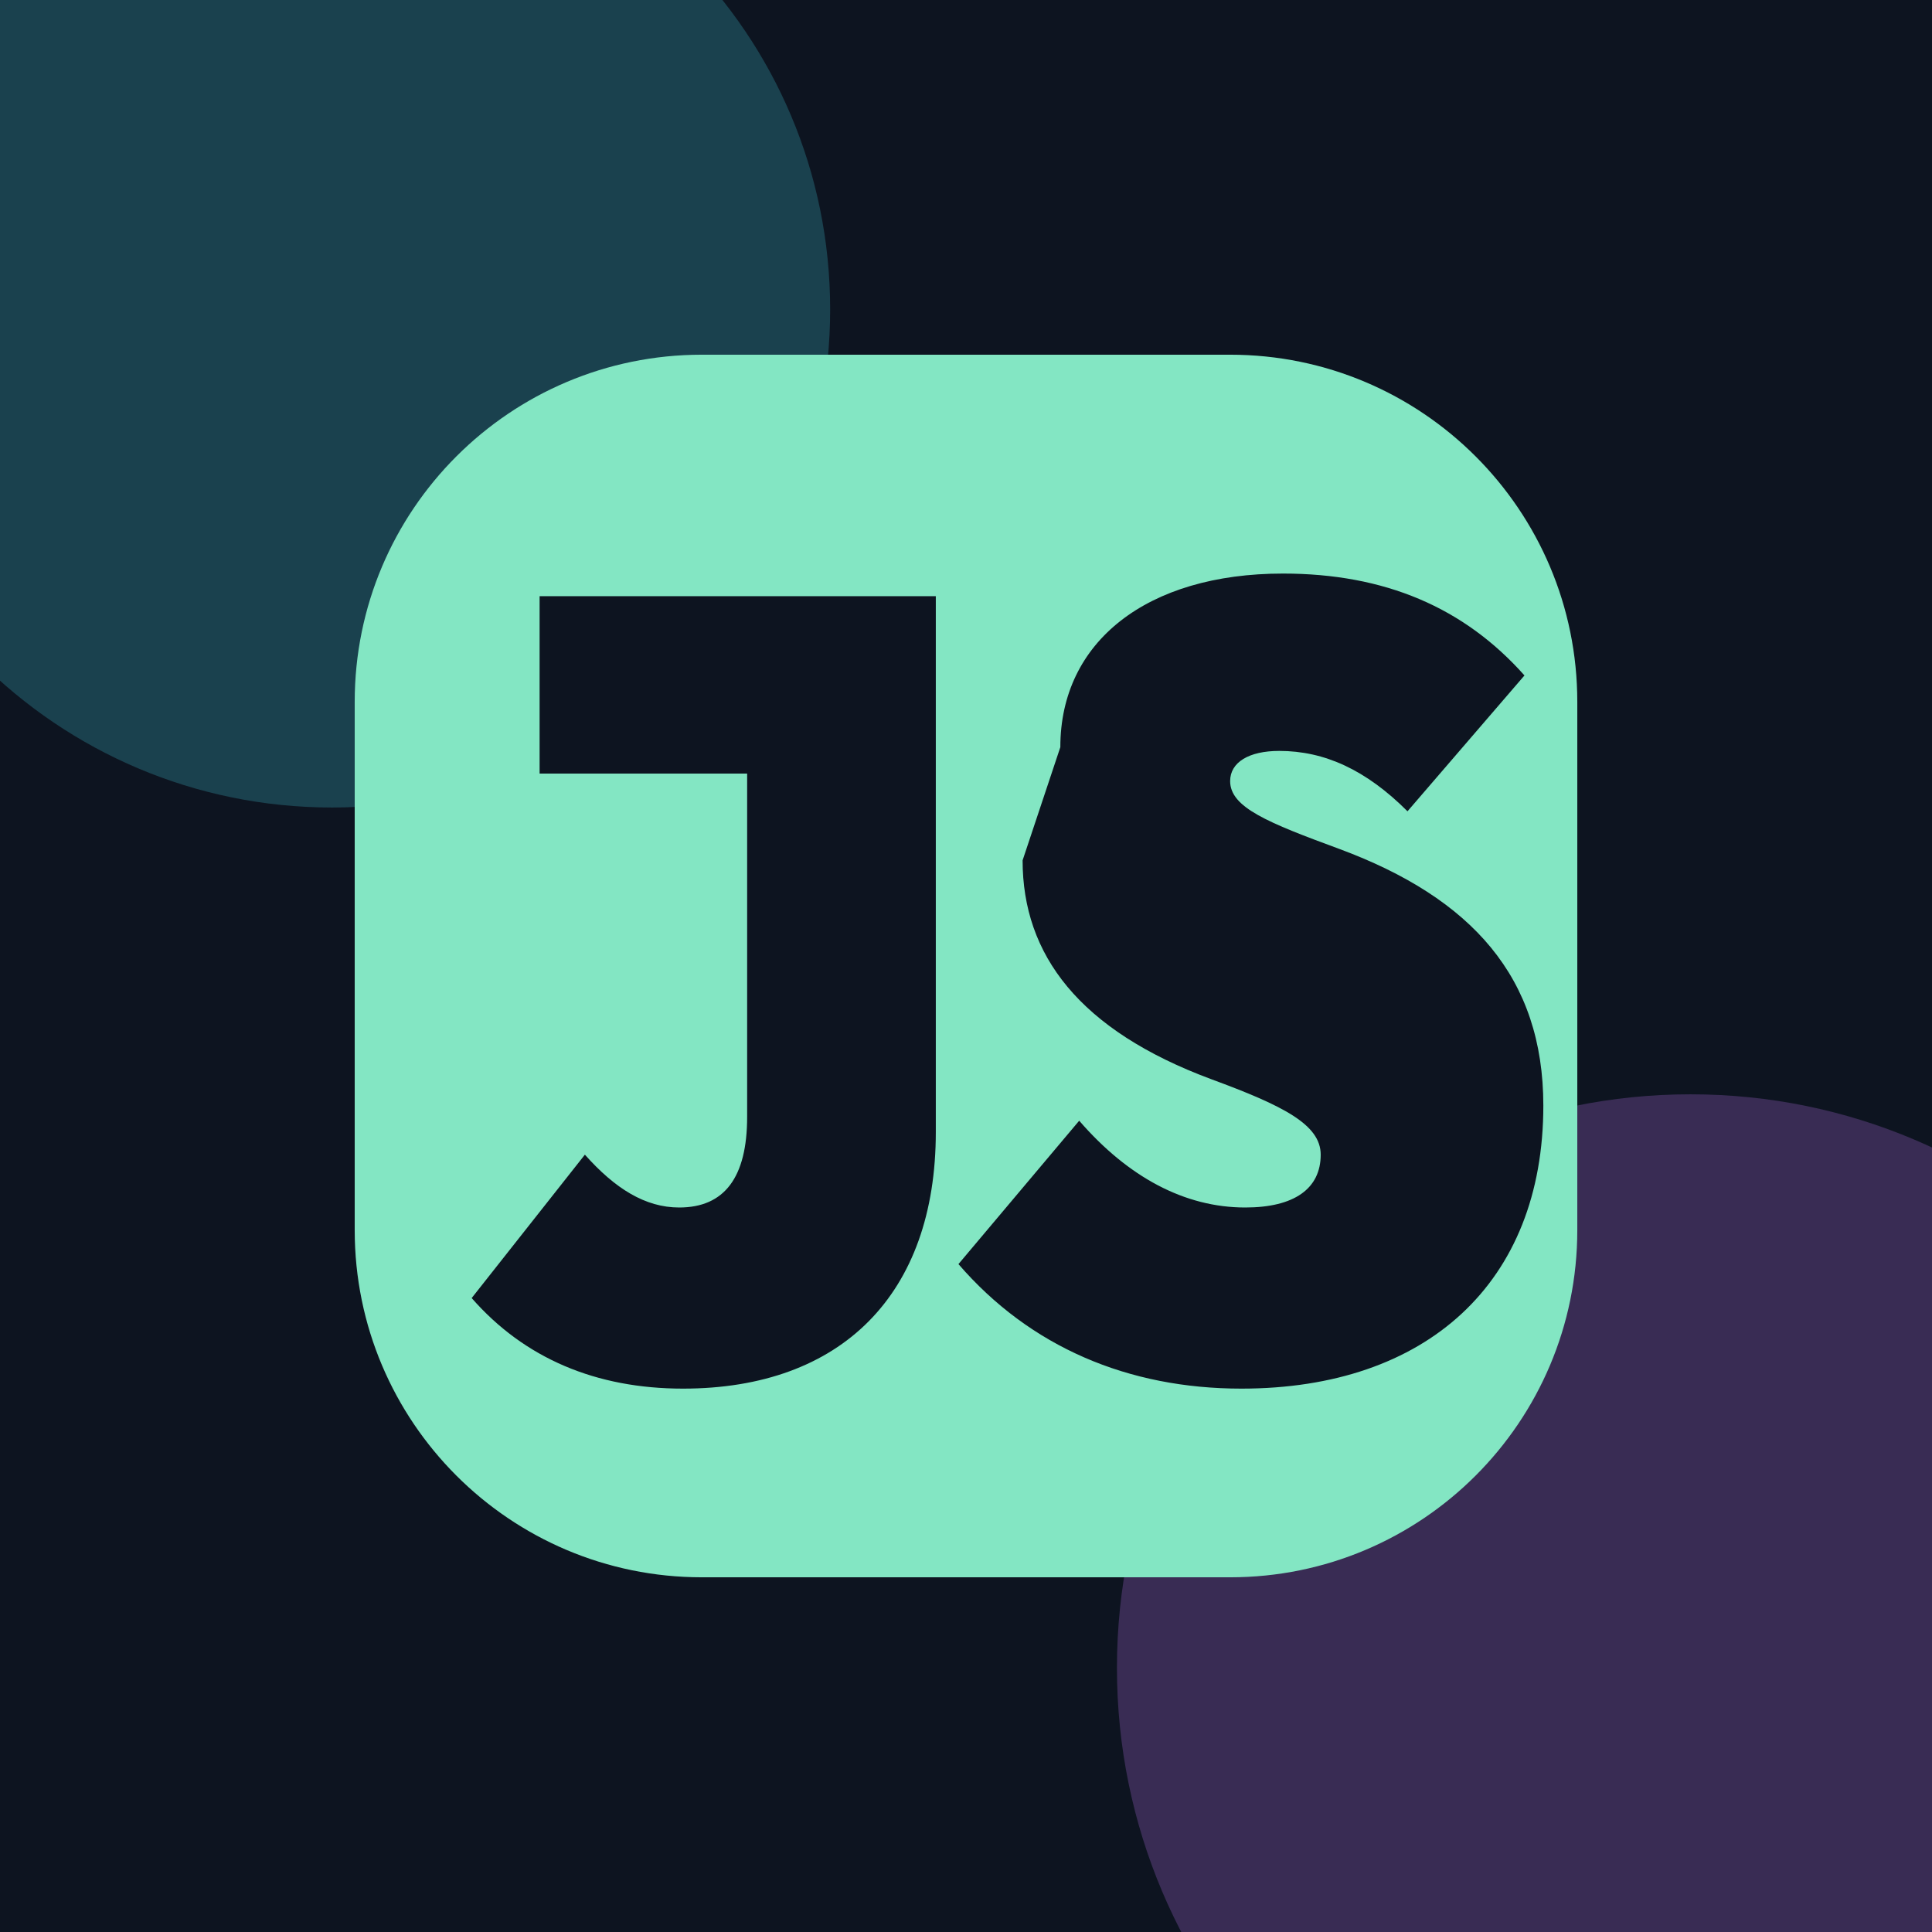
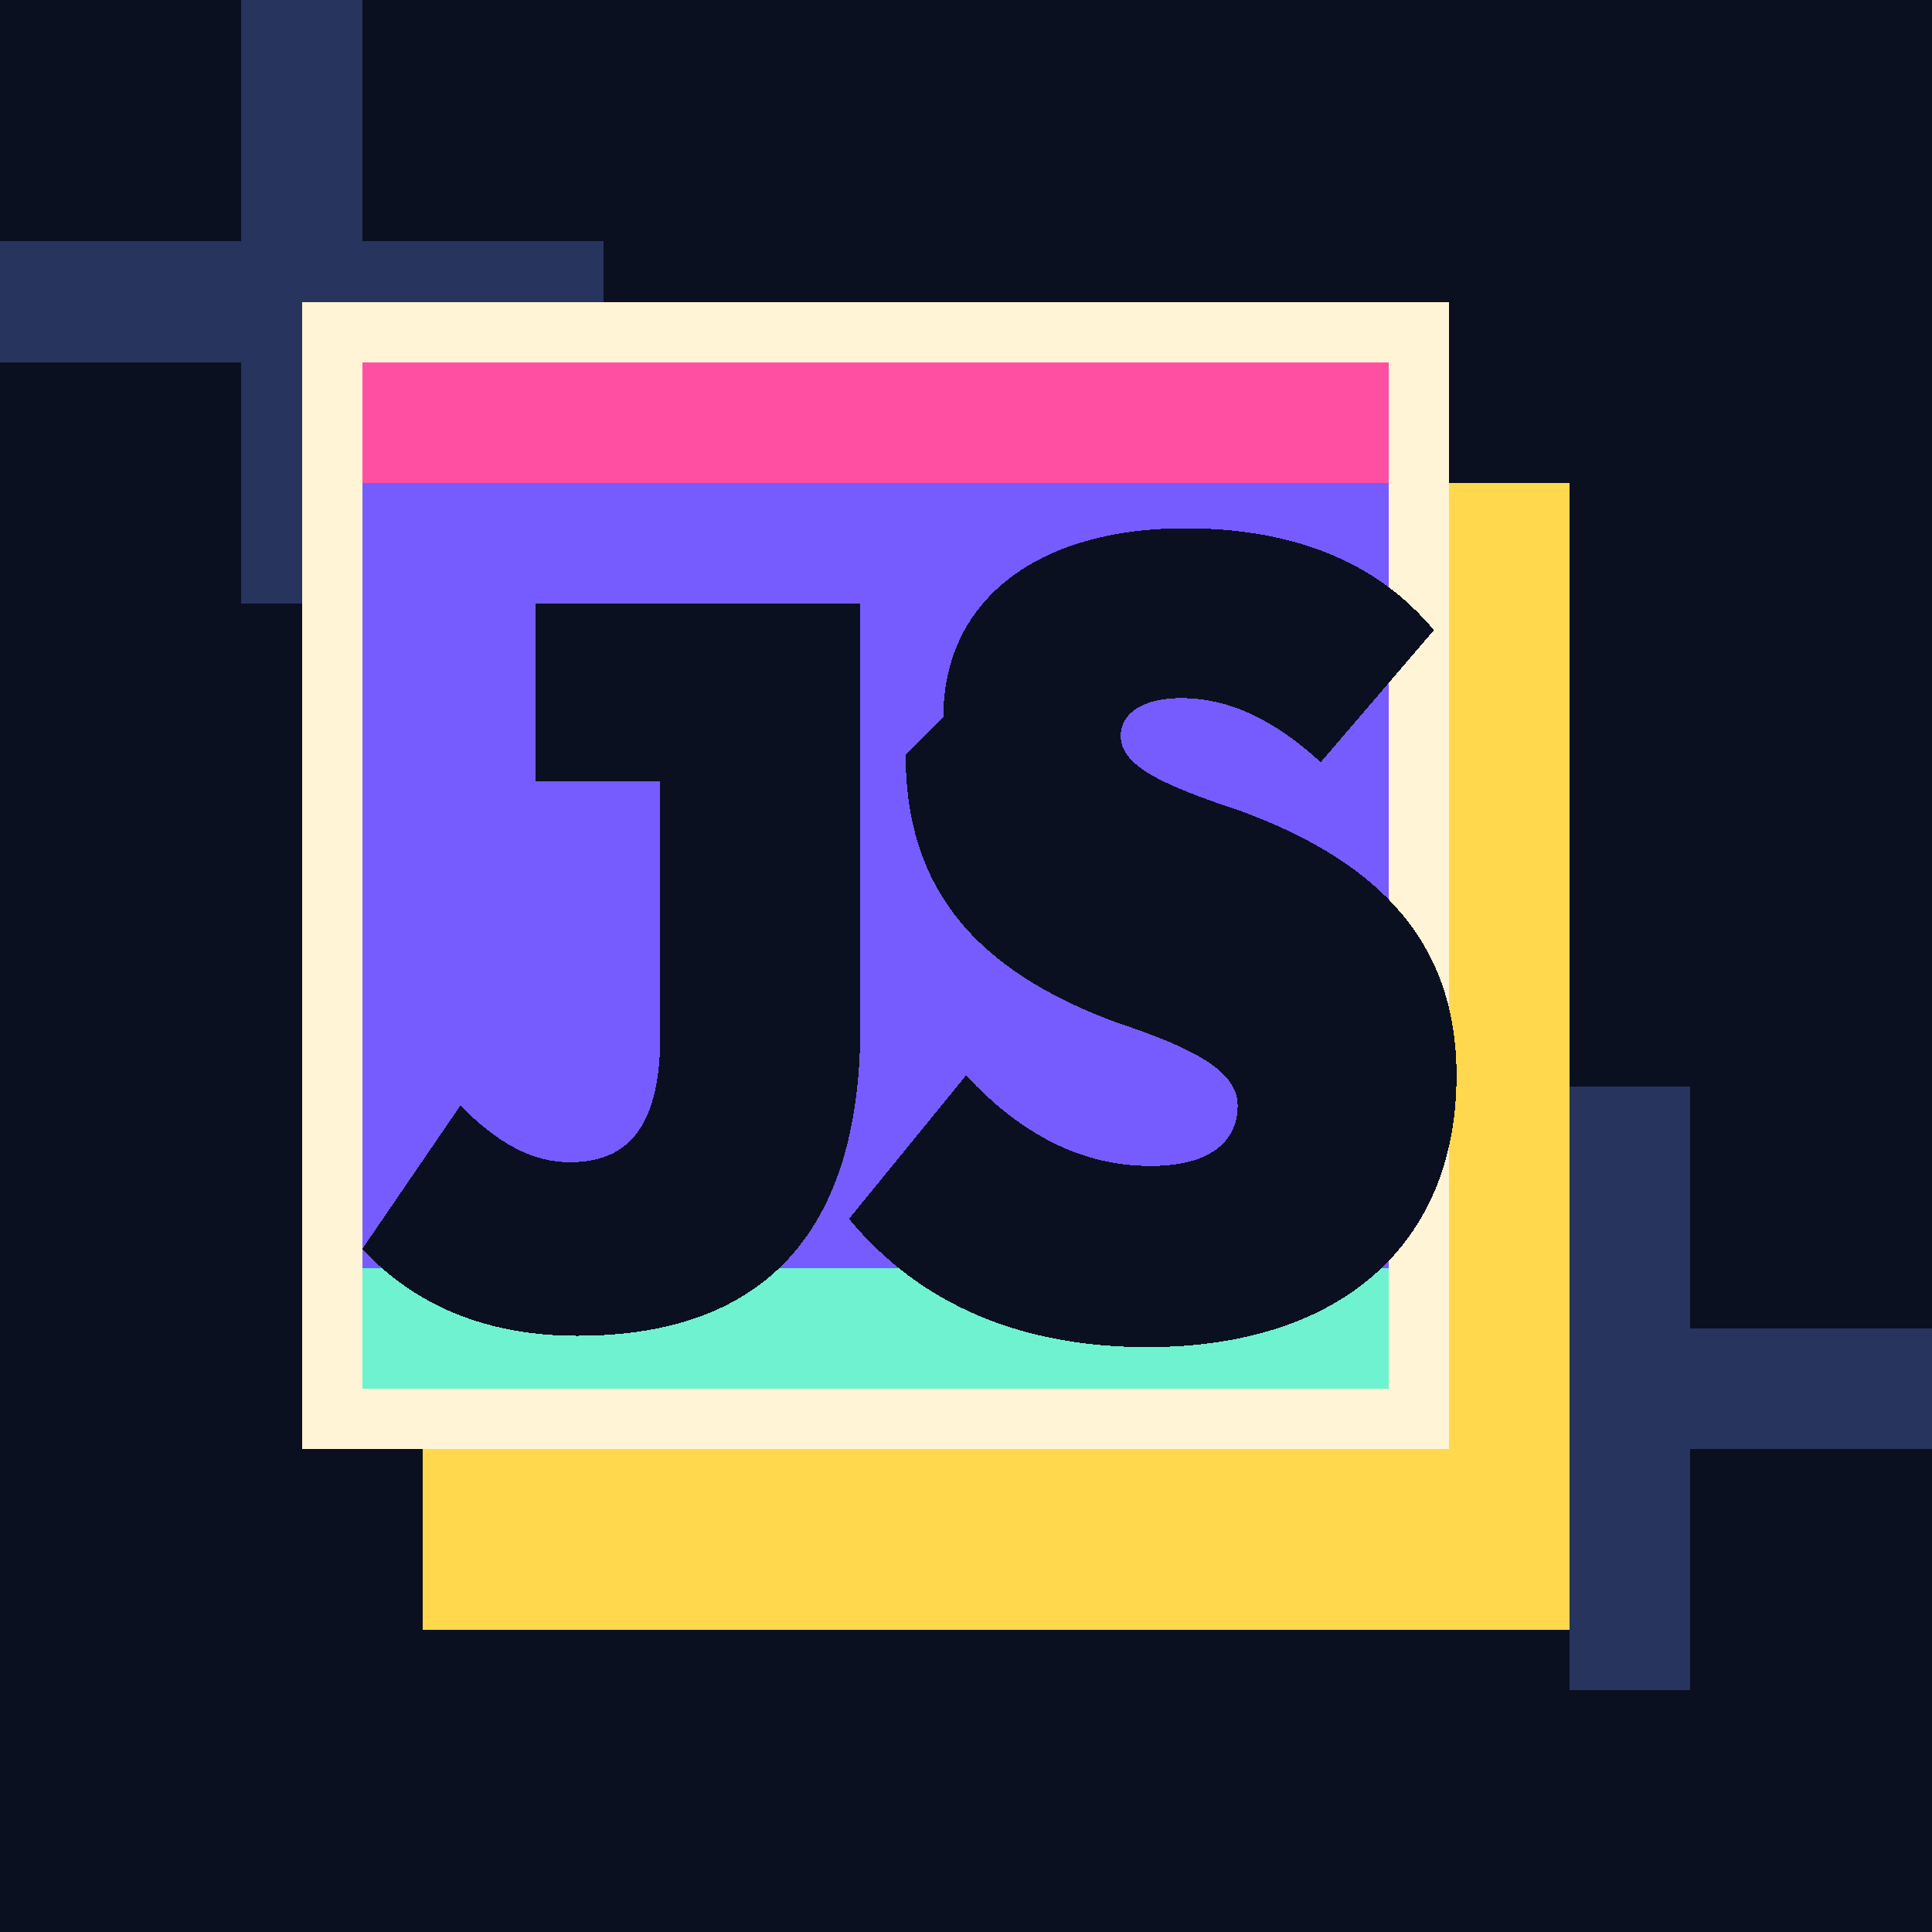
- <svg xmlns="http://www.w3.org/2000/svg" viewBox="0 0 512 512" role="img" aria-labelledby="title">
-   <rect width="512" height="512" fill="#0d1420" />
-   <circle cx="88" cy="82" r="132" fill="#1f5260" opacity=".72" />
-   <circle cx="448" cy="442" r="152" fill="#493568" opacity=".72" />
-   <rect x="94" y="94" width="324" height="324" rx="92" fill="#83e6c3" />
-   <path fill="#0d1420" d="M143 158h105v142c0 43-25 68-67 68-23 0-42-8-56-24l30-38c8 9 16 14 25 14 12 0 18-8 18-24V205h-55zm138 40c0-28 23-46 59-46 27 0 48 9 64 27l-31 36c-11-11-22-16-34-16-8 0-13 3-13 8 0 7 10 11 29 18 35 13 54 34 54 68 0 47-31 75-80 75-30 0-56-11-75-33l32-38c13 15 28 23 44 23 13 0 20-5 20-14 0-8-10-13-29-20-35-13-50-33-50-58z" />
+ <svg xmlns="http://www.w3.org/2000/svg" viewBox="0 0 512 512" role="img" aria-labelledby="title" shape-rendering="crispEdges">
+   <rect width="512" height="512" fill="#0a1020" />
+   <path fill="#27345d" d="M0 64h64V0h32v64h64v32H96v64H64V96H0zm352 288h64v-64h32v64h64v32h-64v64h-32v-64h-64z" />
+   <path fill="#ffd84d" d="M112 128h304v304H112z" />
+   <path fill="#fff4d6" d="M80 80h304v304H80z" />
+   <path fill="#765cff" d="M96 96h272v272H96z" />
+   <path fill="#ff4fa3" d="M96 96h272v32H96z" />
+   <path fill="#6ef2d0" d="M96 336h272v32H96z" />
+   <path fill="#0a1020" d="M142 160h86v112c0 54-25 82-75 82-24 0-43-8-57-23l26-38c10 10 19 15 29 15 16 0 24-10 24-34v-67h-33zm108 30c0-31 25-50 64-50 29 0 51 9 66 27l-30 35c-12-11-24-17-37-17-10 0-16 4-16 10 0 8 11 13 32 20 38 14 57 36 57 70 0 45-31 72-82 72-33 0-60-11-79-34l31-38c15 16 31 24 49 24 15 0 23-6 23-16 0-9-11-15-32-22-38-14-56-36-56-71z" />
</svg>
